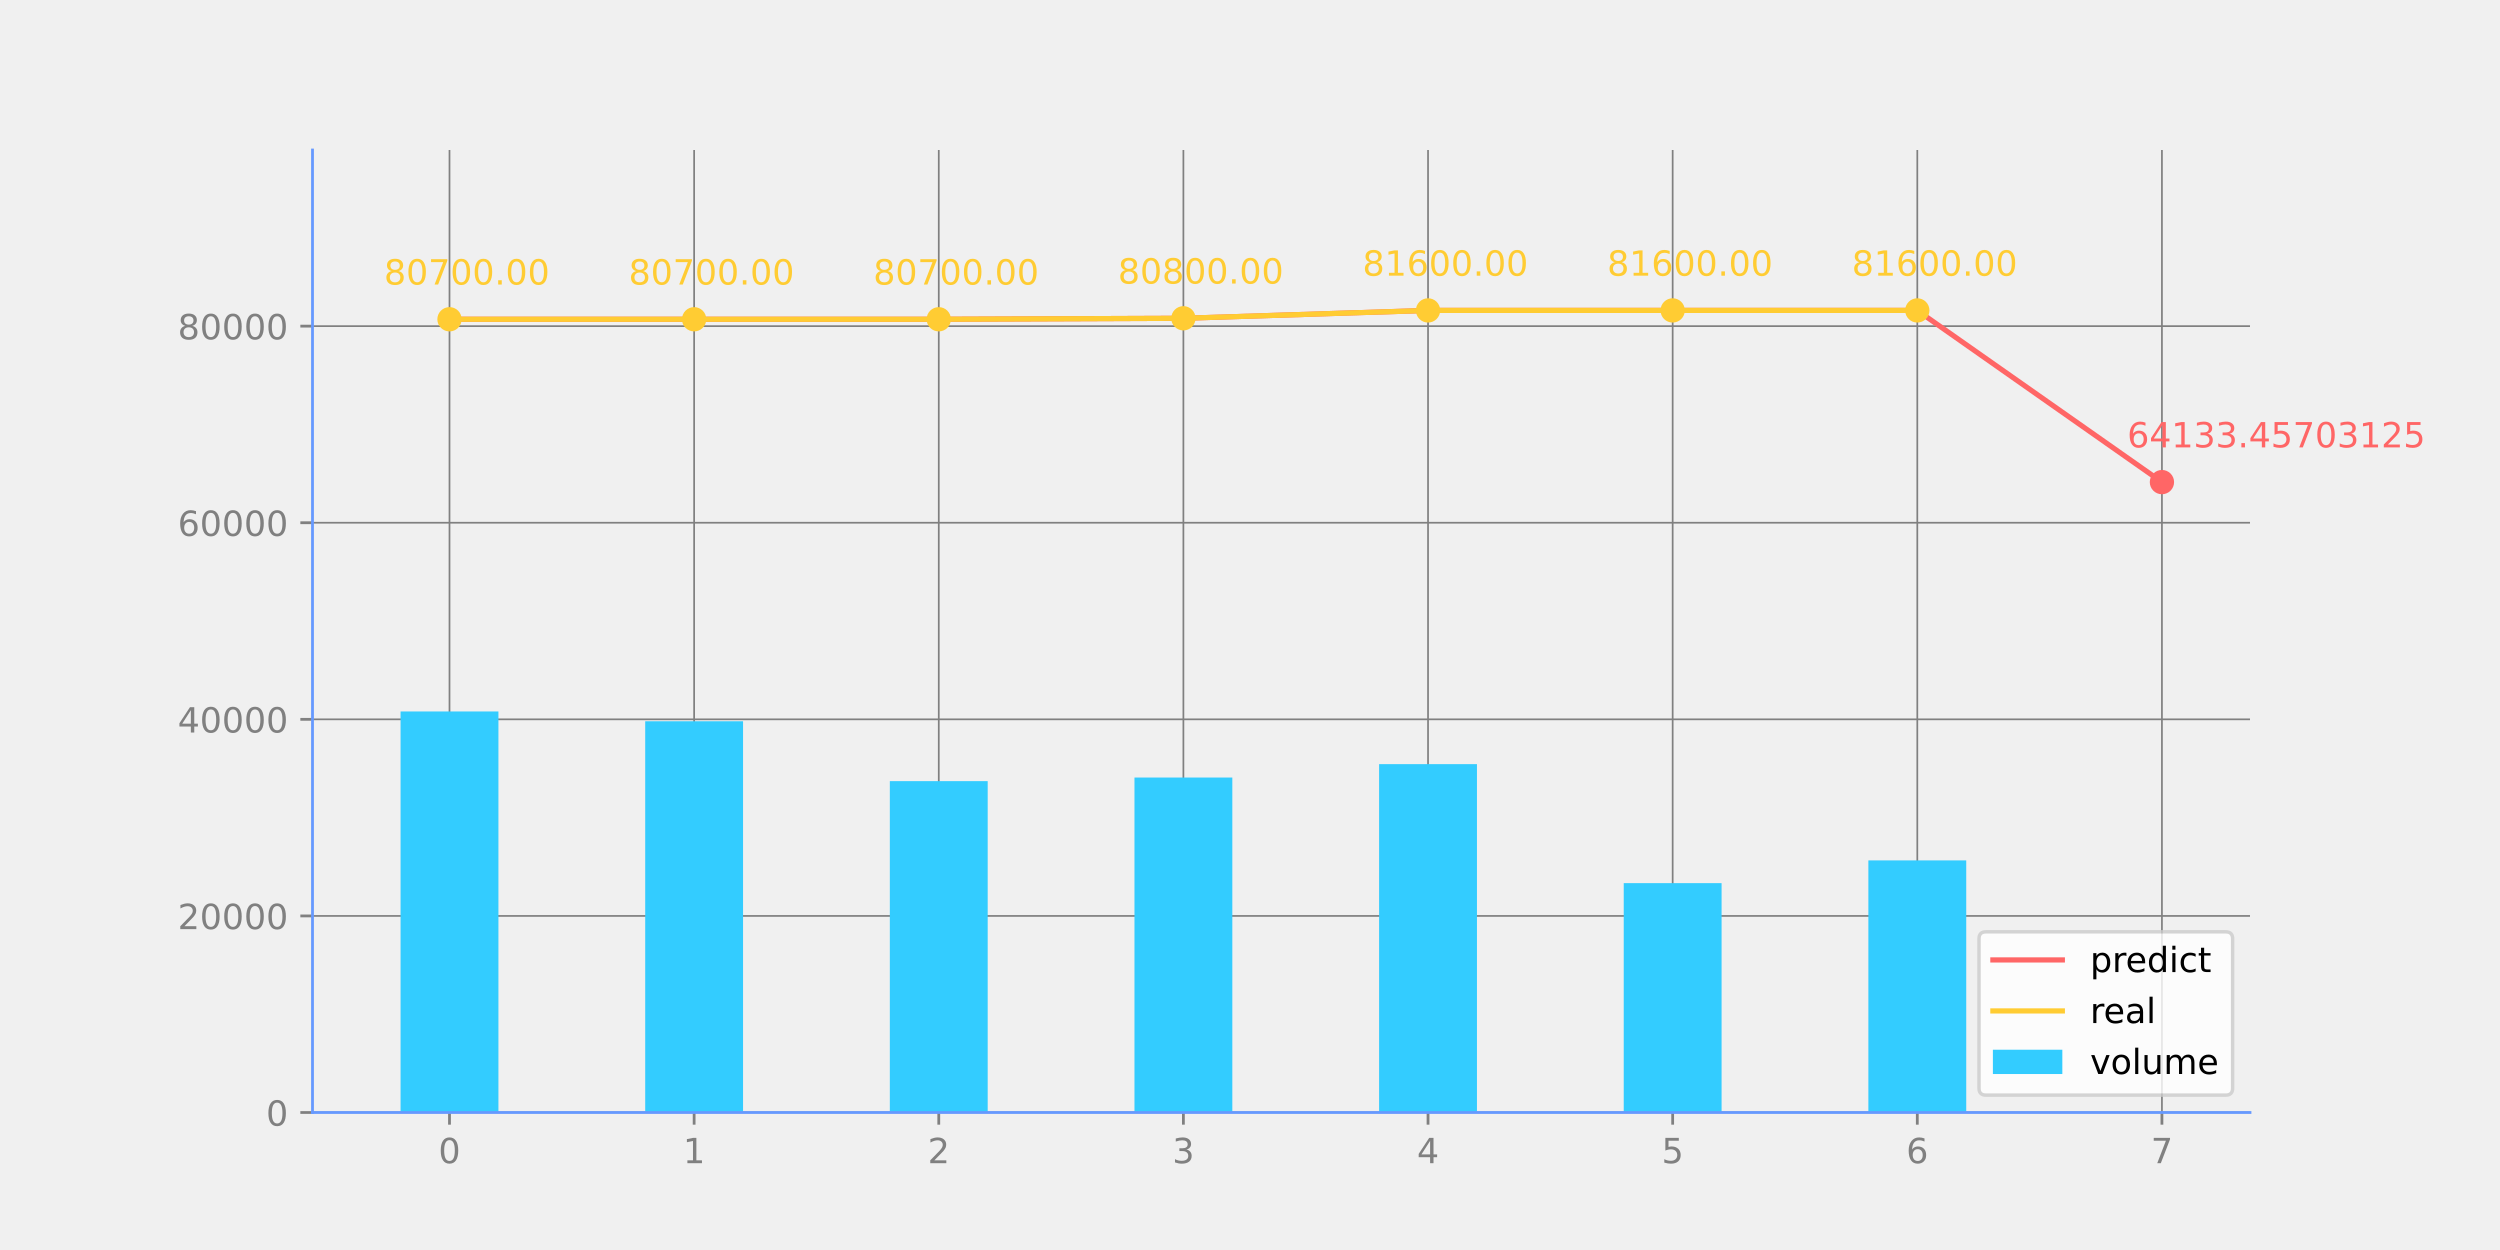
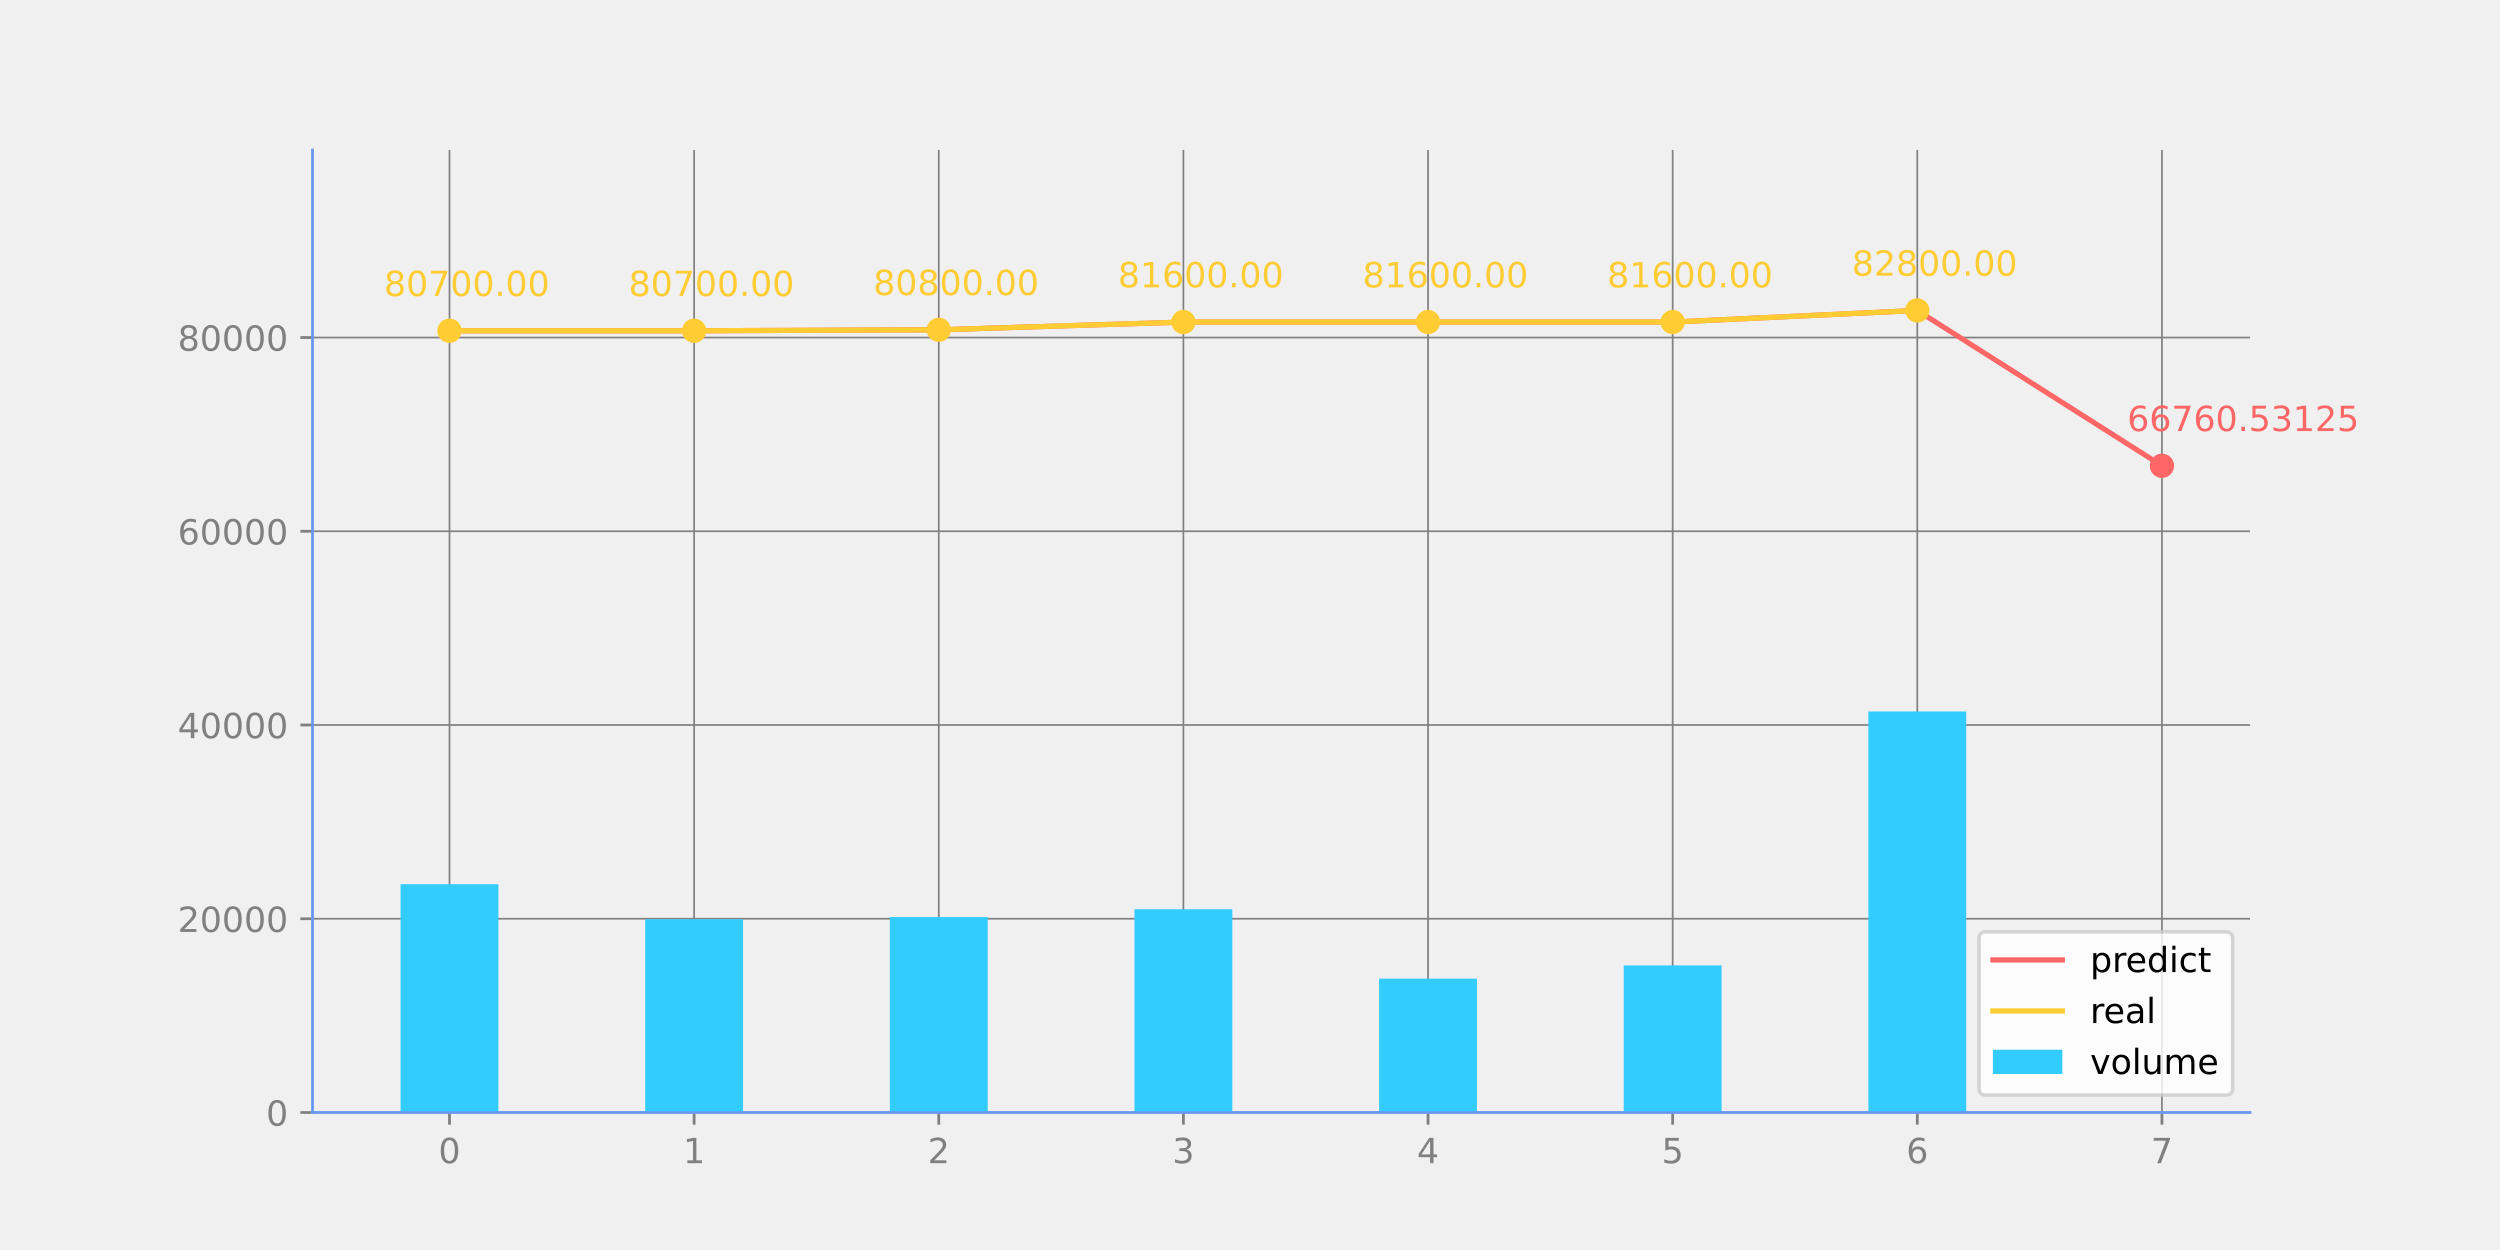
<svg xmlns="http://www.w3.org/2000/svg" xmlns:xlink="http://www.w3.org/1999/xlink" width="720pt" height="360pt" viewBox="0 0 720 360" version="1.1">
  <defs>
    <style type="text/css">*{stroke-linejoin: round; stroke-linecap: butt}</style>
  </defs>
  <g id="figure_1">
    <g id="patch_1">
      <path d="M 0 360  L 720 360  L 720 0  L 0 0  L 0 360  z " style="fill: none" />
    </g>
    <g id="axes_1">
      <g id="patch_2">
        <path d="M 90 320.4  L 648 320.4  L 648 43.2  L 90 43.2  L 90 320.4  z " style="fill: none" />
      </g>
      <g id="matplotlib.axis_1">
        <g id="xtick_1">
          <g id="line2d_1">
-             <path d="M 129.455 320.4  L 129.455 43.2  " clip-path="url(#p9c6333db09)" style="fill: none; stroke: #808080; stroke-width: 0.5; stroke-linecap: square" />
+             <path d="M 129.455 320.4  L 129.455 43.2  " clip-path="url(#p704065ddaa)" style="fill: none; stroke: #808080; stroke-width: 0.5; stroke-linecap: square" />
          </g>
          <g id="line2d_2">
            <defs>
-               <path id="md5b261acc7" d="M 0 0  L 0 3.5  " style="stroke: #808080; stroke-width: 0.8" />
+               <path id="md15e7db602" d="M 0 0  L 0 3.5  " style="stroke: #808080; stroke-width: 0.8" />
            </defs>
            <g>
-               <use xlink:href="#md5b261acc7" x="129.455" y="320.4" style="fill: #808080; stroke: #808080; stroke-width: 0.8" />
+               <use xlink:href="#md15e7db602" x="129.455" y="320.4" style="fill: #808080; stroke: #808080; stroke-width: 0.8" />
            </g>
          </g>
          <g id="text_1">
            <g style="fill: #808080" transform="translate(126.2733 334.9984) scale(0.1 -0.1)">
              <defs>
                <path id="DejaVuSans-30" d="M 2034 4250  Q 1547 4250 1301 3770  Q 1056 3291 1056 2328  Q 1056 1369 1301 889  Q 1547 409 2034 409  Q 2525 409 2770 889  Q 3016 1369 3016 2328  Q 3016 3291 2770 3770  Q 2525 4250 2034 4250  z M 2034 4750  Q 2819 4750 3233 4129  Q 3647 3509 3647 2328  Q 3647 1150 3233 529  Q 2819 -91 2034 -91  Q 1250 -91 836 529  Q 422 1150 422 2328  Q 422 3509 836 4129  Q 1250 4750 2034 4750  z " transform="scale(0.015625)" />
              </defs>
              <use xlink:href="#DejaVuSans-30" />
            </g>
          </g>
        </g>
        <g id="xtick_2">
          <g id="line2d_3">
-             <path d="M 199.909 320.4  L 199.909 43.2  " clip-path="url(#p9c6333db09)" style="fill: none; stroke: #808080; stroke-width: 0.5; stroke-linecap: square" />
+             <path d="M 199.909 320.4  L 199.909 43.2  " clip-path="url(#p704065ddaa)" style="fill: none; stroke: #808080; stroke-width: 0.5; stroke-linecap: square" />
          </g>
          <g id="line2d_4">
            <g>
-               <use xlink:href="#md5b261acc7" x="199.909" y="320.4" style="fill: #808080; stroke: #808080; stroke-width: 0.8" />
+               <use xlink:href="#md15e7db602" x="199.909" y="320.4" style="fill: #808080; stroke: #808080; stroke-width: 0.8" />
            </g>
          </g>
          <g id="text_2">
            <g style="fill: #808080" transform="translate(196.7278 334.9984) scale(0.1 -0.1)">
              <defs>
                <path id="DejaVuSans-31" d="M 794 531  L 1825 531  L 1825 4091  L 703 3866  L 703 4441  L 1819 4666  L 2450 4666  L 2450 531  L 3481 531  L 3481 0  L 794 0  L 794 531  z " transform="scale(0.015625)" />
              </defs>
              <use xlink:href="#DejaVuSans-31" />
            </g>
          </g>
        </g>
        <g id="xtick_3">
          <g id="line2d_5">
-             <path d="M 270.364 320.4  L 270.364 43.2  " clip-path="url(#p9c6333db09)" style="fill: none; stroke: #808080; stroke-width: 0.5; stroke-linecap: square" />
+             <path d="M 270.364 320.4  L 270.364 43.2  " clip-path="url(#p704065ddaa)" style="fill: none; stroke: #808080; stroke-width: 0.5; stroke-linecap: square" />
          </g>
          <g id="line2d_6">
            <g>
-               <use xlink:href="#md5b261acc7" x="270.364" y="320.4" style="fill: #808080; stroke: #808080; stroke-width: 0.8" />
+               <use xlink:href="#md15e7db602" x="270.364" y="320.4" style="fill: #808080; stroke: #808080; stroke-width: 0.8" />
            </g>
          </g>
          <g id="text_3">
            <g style="fill: #808080" transform="translate(267.1824 334.9984) scale(0.1 -0.1)">
              <defs>
                <path id="DejaVuSans-32" d="M 1228 531  L 3431 531  L 3431 0  L 469 0  L 469 531  Q 828 903 1448 1529  Q 2069 2156 2228 2338  Q 2531 2678 2651 2914  Q 2772 3150 2772 3378  Q 2772 3750 2511 3984  Q 2250 4219 1831 4219  Q 1534 4219 1204 4116  Q 875 4013 500 3803  L 500 4441  Q 881 4594 1212 4672  Q 1544 4750 1819 4750  Q 2544 4750 2975 4387  Q 3406 4025 3406 3419  Q 3406 3131 3298 2873  Q 3191 2616 2906 2266  Q 2828 2175 2409 1742  Q 1991 1309 1228 531  z " transform="scale(0.015625)" />
              </defs>
              <use xlink:href="#DejaVuSans-32" />
            </g>
          </g>
        </g>
        <g id="xtick_4">
          <g id="line2d_7">
-             <path d="M 340.818 320.4  L 340.818 43.2  " clip-path="url(#p9c6333db09)" style="fill: none; stroke: #808080; stroke-width: 0.5; stroke-linecap: square" />
+             <path d="M 340.818 320.4  L 340.818 43.2  " clip-path="url(#p704065ddaa)" style="fill: none; stroke: #808080; stroke-width: 0.5; stroke-linecap: square" />
          </g>
          <g id="line2d_8">
            <g>
-               <use xlink:href="#md5b261acc7" x="340.818" y="320.4" style="fill: #808080; stroke: #808080; stroke-width: 0.8" />
+               <use xlink:href="#md15e7db602" x="340.818" y="320.4" style="fill: #808080; stroke: #808080; stroke-width: 0.8" />
            </g>
          </g>
          <g id="text_4">
            <g style="fill: #808080" transform="translate(337.6369 334.9984) scale(0.1 -0.1)">
              <defs>
                <path id="DejaVuSans-33" d="M 2597 2516  Q 3050 2419 3304 2112  Q 3559 1806 3559 1356  Q 3559 666 3084 287  Q 2609 -91 1734 -91  Q 1441 -91 1130 -33  Q 819 25 488 141  L 488 750  Q 750 597 1062 519  Q 1375 441 1716 441  Q 2309 441 2620 675  Q 2931 909 2931 1356  Q 2931 1769 2642 2001  Q 2353 2234 1838 2234  L 1294 2234  L 1294 2753  L 1863 2753  Q 2328 2753 2575 2939  Q 2822 3125 2822 3475  Q 2822 3834 2567 4026  Q 2313 4219 1838 4219  Q 1578 4219 1281 4162  Q 984 4106 628 3988  L 628 4550  Q 988 4650 1302 4700  Q 1616 4750 1894 4750  Q 2613 4750 3031 4423  Q 3450 4097 3450 3541  Q 3450 3153 3228 2886  Q 3006 2619 2597 2516  z " transform="scale(0.015625)" />
              </defs>
              <use xlink:href="#DejaVuSans-33" />
            </g>
          </g>
        </g>
        <g id="xtick_5">
          <g id="line2d_9">
-             <path d="M 411.273 320.4  L 411.273 43.2  " clip-path="url(#p9c6333db09)" style="fill: none; stroke: #808080; stroke-width: 0.5; stroke-linecap: square" />
+             <path d="M 411.273 320.4  L 411.273 43.2  " clip-path="url(#p704065ddaa)" style="fill: none; stroke: #808080; stroke-width: 0.5; stroke-linecap: square" />
          </g>
          <g id="line2d_10">
            <g>
-               <use xlink:href="#md5b261acc7" x="411.273" y="320.4" style="fill: #808080; stroke: #808080; stroke-width: 0.8" />
+               <use xlink:href="#md15e7db602" x="411.273" y="320.4" style="fill: #808080; stroke: #808080; stroke-width: 0.8" />
            </g>
          </g>
          <g id="text_5">
            <g style="fill: #808080" transform="translate(408.0915 334.9984) scale(0.1 -0.1)">
              <defs>
                <path id="DejaVuSans-34" d="M 2419 4116  L 825 1625  L 2419 1625  L 2419 4116  z M 2253 4666  L 3047 4666  L 3047 1625  L 3713 1625  L 3713 1100  L 3047 1100  L 3047 0  L 2419 0  L 2419 1100  L 313 1100  L 313 1709  L 2253 4666  z " transform="scale(0.015625)" />
              </defs>
              <use xlink:href="#DejaVuSans-34" />
            </g>
          </g>
        </g>
        <g id="xtick_6">
          <g id="line2d_11">
-             <path d="M 481.727 320.4  L 481.727 43.2  " clip-path="url(#p9c6333db09)" style="fill: none; stroke: #808080; stroke-width: 0.5; stroke-linecap: square" />
+             <path d="M 481.727 320.4  L 481.727 43.2  " clip-path="url(#p704065ddaa)" style="fill: none; stroke: #808080; stroke-width: 0.5; stroke-linecap: square" />
          </g>
          <g id="line2d_12">
            <g>
-               <use xlink:href="#md5b261acc7" x="481.727" y="320.4" style="fill: #808080; stroke: #808080; stroke-width: 0.8" />
+               <use xlink:href="#md15e7db602" x="481.727" y="320.4" style="fill: #808080; stroke: #808080; stroke-width: 0.8" />
            </g>
          </g>
          <g id="text_6">
            <g style="fill: #808080" transform="translate(478.546 334.9984) scale(0.1 -0.1)">
              <defs>
                <path id="DejaVuSans-35" d="M 691 4666  L 3169 4666  L 3169 4134  L 1269 4134  L 1269 2991  Q 1406 3038 1543 3061  Q 1681 3084 1819 3084  Q 2600 3084 3056 2656  Q 3513 2228 3513 1497  Q 3513 744 3044 326  Q 2575 -91 1722 -91  Q 1428 -91 1123 -41  Q 819 9 494 109  L 494 744  Q 775 591 1075 516  Q 1375 441 1709 441  Q 2250 441 2565 725  Q 2881 1009 2881 1497  Q 2881 1984 2565 2268  Q 2250 2553 1709 2553  Q 1456 2553 1204 2497  Q 953 2441 691 2322  L 691 4666  z " transform="scale(0.015625)" />
              </defs>
              <use xlink:href="#DejaVuSans-35" />
            </g>
          </g>
        </g>
        <g id="xtick_7">
          <g id="line2d_13">
-             <path d="M 552.182 320.4  L 552.182 43.2  " clip-path="url(#p9c6333db09)" style="fill: none; stroke: #808080; stroke-width: 0.5; stroke-linecap: square" />
+             <path d="M 552.182 320.4  L 552.182 43.2  " clip-path="url(#p704065ddaa)" style="fill: none; stroke: #808080; stroke-width: 0.5; stroke-linecap: square" />
          </g>
          <g id="line2d_14">
            <g>
-               <use xlink:href="#md5b261acc7" x="552.182" y="320.4" style="fill: #808080; stroke: #808080; stroke-width: 0.8" />
+               <use xlink:href="#md15e7db602" x="552.182" y="320.4" style="fill: #808080; stroke: #808080; stroke-width: 0.8" />
            </g>
          </g>
          <g id="text_7">
            <g style="fill: #808080" transform="translate(549.0006 334.9984) scale(0.1 -0.1)">
              <defs>
                <path id="DejaVuSans-36" d="M 2113 2584  Q 1688 2584 1439 2293  Q 1191 2003 1191 1497  Q 1191 994 1439 701  Q 1688 409 2113 409  Q 2538 409 2786 701  Q 3034 994 3034 1497  Q 3034 2003 2786 2293  Q 2538 2584 2113 2584  z M 3366 4563  L 3366 3988  Q 3128 4100 2886 4159  Q 2644 4219 2406 4219  Q 1781 4219 1451 3797  Q 1122 3375 1075 2522  Q 1259 2794 1537 2939  Q 1816 3084 2150 3084  Q 2853 3084 3261 2657  Q 3669 2231 3669 1497  Q 3669 778 3244 343  Q 2819 -91 2113 -91  Q 1303 -91 875 529  Q 447 1150 447 2328  Q 447 3434 972 4092  Q 1497 4750 2381 4750  Q 2619 4750 2861 4703  Q 3103 4656 3366 4563  z " transform="scale(0.015625)" />
              </defs>
              <use xlink:href="#DejaVuSans-36" />
            </g>
          </g>
        </g>
        <g id="xtick_8">
          <g id="line2d_15">
-             <path d="M 622.636 320.4  L 622.636 43.2  " clip-path="url(#p9c6333db09)" style="fill: none; stroke: #808080; stroke-width: 0.5; stroke-linecap: square" />
+             <path d="M 622.636 320.4  L 622.636 43.2  " clip-path="url(#p704065ddaa)" style="fill: none; stroke: #808080; stroke-width: 0.5; stroke-linecap: square" />
          </g>
          <g id="line2d_16">
            <g>
-               <use xlink:href="#md5b261acc7" x="622.636" y="320.4" style="fill: #808080; stroke: #808080; stroke-width: 0.8" />
+               <use xlink:href="#md15e7db602" x="622.636" y="320.4" style="fill: #808080; stroke: #808080; stroke-width: 0.8" />
            </g>
          </g>
          <g id="text_8">
            <g style="fill: #808080" transform="translate(619.4551 334.9984) scale(0.1 -0.1)">
              <defs>
                <path id="DejaVuSans-37" d="M 525 4666  L 3525 4666  L 3525 4397  L 1831 0  L 1172 0  L 2766 4134  L 525 4134  L 525 4666  z " transform="scale(0.015625)" />
              </defs>
              <use xlink:href="#DejaVuSans-37" />
            </g>
          </g>
        </g>
      </g>
      <g id="matplotlib.axis_2">
        <g id="ytick_1">
          <g id="line2d_17">
-             <path d="M 90 320.4  L 648 320.4  " clip-path="url(#p9c6333db09)" style="fill: none; stroke: #808080; stroke-width: 0.5; stroke-linecap: square" />
+             <path d="M 90 320.4  L 648 320.4  " clip-path="url(#p704065ddaa)" style="fill: none; stroke: #808080; stroke-width: 0.5; stroke-linecap: square" />
          </g>
          <g id="line2d_18">
            <defs>
-               <path id="m1138ef98cf" d="M 0 0  L -3.5 0  " style="stroke: #808080; stroke-width: 0.8" />
+               <path id="mb804b26021" d="M 0 0  L -3.5 0  " style="stroke: #808080; stroke-width: 0.8" />
            </defs>
            <g>
-               <use xlink:href="#m1138ef98cf" x="90" y="320.4" style="fill: #808080; stroke: #808080; stroke-width: 0.8" />
+               <use xlink:href="#mb804b26021" x="90" y="320.4" style="fill: #808080; stroke: #808080; stroke-width: 0.8" />
            </g>
          </g>
          <g id="text_9">
            <g style="fill: #808080" transform="translate(76.6375 324.1992) scale(0.1 -0.1)">
              <use xlink:href="#DejaVuSans-30" />
            </g>
          </g>
        </g>
        <g id="ytick_2">
          <g id="line2d_19">
-             <path d="M 90 263.782  L 648 263.782  " clip-path="url(#p9c6333db09)" style="fill: none; stroke: #808080; stroke-width: 0.5; stroke-linecap: square" />
+             <path d="M 90 264.603  L 648 264.603  " clip-path="url(#p704065ddaa)" style="fill: none; stroke: #808080; stroke-width: 0.5; stroke-linecap: square" />
          </g>
          <g id="line2d_20">
            <g>
-               <use xlink:href="#m1138ef98cf" x="90" y="263.782" style="fill: #808080; stroke: #808080; stroke-width: 0.8" />
+               <use xlink:href="#mb804b26021" x="90" y="264.603" style="fill: #808080; stroke: #808080; stroke-width: 0.8" />
            </g>
          </g>
          <g id="text_10">
-             <g style="fill: #808080" transform="translate(51.1875 267.5816) scale(0.1 -0.1)">
+             <g style="fill: #808080" transform="translate(51.1875 268.4021) scale(0.1 -0.1)">
              <use xlink:href="#DejaVuSans-32" />
              <use xlink:href="#DejaVuSans-30" x="63.623" />
              <use xlink:href="#DejaVuSans-30" x="127.246" />
              <use xlink:href="#DejaVuSans-30" x="190.869" />
              <use xlink:href="#DejaVuSans-30" x="254.492" />
            </g>
          </g>
        </g>
        <g id="ytick_3">
          <g id="line2d_21">
-             <path d="M 90 207.165  L 648 207.165  " clip-path="url(#p9c6333db09)" style="fill: none; stroke: #808080; stroke-width: 0.5; stroke-linecap: square" />
+             <path d="M 90 208.806  L 648 208.806  " clip-path="url(#p704065ddaa)" style="fill: none; stroke: #808080; stroke-width: 0.5; stroke-linecap: square" />
          </g>
          <g id="line2d_22">
            <g>
-               <use xlink:href="#m1138ef98cf" x="90" y="207.165" style="fill: #808080; stroke: #808080; stroke-width: 0.8" />
+               <use xlink:href="#mb804b26021" x="90" y="208.806" style="fill: #808080; stroke: #808080; stroke-width: 0.8" />
            </g>
          </g>
          <g id="text_11">
-             <g style="fill: #808080" transform="translate(51.1875 210.9639) scale(0.1 -0.1)">
+             <g style="fill: #808080" transform="translate(51.1875 212.605) scale(0.1 -0.1)">
              <use xlink:href="#DejaVuSans-34" />
              <use xlink:href="#DejaVuSans-30" x="63.623" />
              <use xlink:href="#DejaVuSans-30" x="127.246" />
              <use xlink:href="#DejaVuSans-30" x="190.869" />
              <use xlink:href="#DejaVuSans-30" x="254.492" />
            </g>
          </g>
        </g>
        <g id="ytick_4">
          <g id="line2d_23">
-             <path d="M 90 150.547  L 648 150.547  " clip-path="url(#p9c6333db09)" style="fill: none; stroke: #808080; stroke-width: 0.5; stroke-linecap: square" />
+             <path d="M 90 153.009  L 648 153.009  " clip-path="url(#p704065ddaa)" style="fill: none; stroke: #808080; stroke-width: 0.5; stroke-linecap: square" />
          </g>
          <g id="line2d_24">
            <g>
-               <use xlink:href="#m1138ef98cf" x="90" y="150.547" style="fill: #808080; stroke: #808080; stroke-width: 0.8" />
+               <use xlink:href="#mb804b26021" x="90" y="153.009" style="fill: #808080; stroke: #808080; stroke-width: 0.8" />
            </g>
          </g>
          <g id="text_12">
-             <g style="fill: #808080" transform="translate(51.1875 154.3463) scale(0.1 -0.1)">
+             <g style="fill: #808080" transform="translate(51.1875 156.8079) scale(0.1 -0.1)">
              <use xlink:href="#DejaVuSans-36" />
              <use xlink:href="#DejaVuSans-30" x="63.623" />
              <use xlink:href="#DejaVuSans-30" x="127.246" />
              <use xlink:href="#DejaVuSans-30" x="190.869" />
              <use xlink:href="#DejaVuSans-30" x="254.492" />
            </g>
          </g>
        </g>
        <g id="ytick_5">
          <g id="line2d_25">
-             <path d="M 90 93.929  L 648 93.929  " clip-path="url(#p9c6333db09)" style="fill: none; stroke: #808080; stroke-width: 0.5; stroke-linecap: square" />
+             <path d="M 90 97.212  L 648 97.212  " clip-path="url(#p704065ddaa)" style="fill: none; stroke: #808080; stroke-width: 0.5; stroke-linecap: square" />
          </g>
          <g id="line2d_26">
            <g>
-               <use xlink:href="#m1138ef98cf" x="90" y="93.929" style="fill: #808080; stroke: #808080; stroke-width: 0.8" />
+               <use xlink:href="#mb804b26021" x="90" y="97.212" style="fill: #808080; stroke: #808080; stroke-width: 0.8" />
            </g>
          </g>
          <g id="text_13">
-             <g style="fill: #808080" transform="translate(51.1875 97.72863) scale(0.1 -0.1)">
+             <g style="fill: #808080" transform="translate(51.1875 101.0108) scale(0.1 -0.1)">
              <defs>
                <path id="DejaVuSans-38" d="M 2034 2216  Q 1584 2216 1326 1975  Q 1069 1734 1069 1313  Q 1069 891 1326 650  Q 1584 409 2034 409  Q 2484 409 2743 651  Q 3003 894 3003 1313  Q 3003 1734 2745 1975  Q 2488 2216 2034 2216  z M 1403 2484  Q 997 2584 770 2862  Q 544 3141 544 3541  Q 544 4100 942 4425  Q 1341 4750 2034 4750  Q 2731 4750 3128 4425  Q 3525 4100 3525 3541  Q 3525 3141 3298 2862  Q 3072 2584 2669 2484  Q 3125 2378 3379 2068  Q 3634 1759 3634 1313  Q 3634 634 3220 271  Q 2806 -91 2034 -91  Q 1263 -91 848 271  Q 434 634 434 1313  Q 434 1759 690 2068  Q 947 2378 1403 2484  z M 1172 3481  Q 1172 3119 1398 2916  Q 1625 2713 2034 2713  Q 2441 2713 2670 2916  Q 2900 3119 2900 3481  Q 2900 3844 2670 4047  Q 2441 4250 2034 4250  Q 1625 4250 1398 4047  Q 1172 3844 1172 3481  z " transform="scale(0.015625)" />
              </defs>
              <use xlink:href="#DejaVuSans-38" />
              <use xlink:href="#DejaVuSans-30" x="63.623" />
              <use xlink:href="#DejaVuSans-30" x="127.246" />
              <use xlink:href="#DejaVuSans-30" x="190.869" />
              <use xlink:href="#DejaVuSans-30" x="254.492" />
            </g>
          </g>
        </g>
      </g>
      <g id="line2d_27">
-         <path d="M 129.455 91.948  L 199.909 91.948  L 270.364 91.948  L 340.818 91.665  L 411.273 89.4  L 481.727 89.4  L 552.182 89.4  L 622.636 138.846  " clip-path="url(#p9c6333db09)" style="fill: none; stroke: #ff6666; stroke-width: 1.5; stroke-linecap: square" />
+         <path d="M 129.455 95.259  L 199.909 95.259  L 270.364 94.98  L 340.818 92.748  L 411.273 92.748  L 481.727 92.748  L 552.182 89.4  L 622.636 134.148  " clip-path="url(#p704065ddaa)" style="fill: none; stroke: #ff6666; stroke-width: 1.5; stroke-linecap: square" />
      </g>
      <g id="line2d_28">
-         <path d="M 129.455 91.948  L 199.909 91.948  L 270.364 91.948  L 340.818 91.665  L 411.273 89.4  L 481.727 89.4  L 552.182 89.4  " clip-path="url(#p9c6333db09)" style="fill: none; stroke: #ffcc33; stroke-width: 1.5; stroke-linecap: square" />
+         <path d="M 129.455 95.259  L 199.909 95.259  L 270.364 94.98  L 340.818 92.748  L 411.273 92.748  L 481.727 92.748  L 552.182 89.4  " clip-path="url(#p704065ddaa)" style="fill: none; stroke: #ffcc33; stroke-width: 1.5; stroke-linecap: square" />
      </g>
      <g id="patch_3">
-         <path d="M 115.364 320.4  L 143.545 320.4  L 143.545 204.9  L 115.364 204.9  z " clip-path="url(#p9c6333db09)" style="fill: #33ccff" />
+         <path d="M 115.364 320.4  L 143.545 320.4  L 143.545 254.655  L 115.364 254.655  z " clip-path="url(#p704065ddaa)" style="fill: #33ccff" />
      </g>
      <g id="patch_4">
-         <path d="M 185.818 320.4  L 214 320.4  L 214 207.715  L 185.818 207.715  z " clip-path="url(#p9c6333db09)" style="fill: #33ccff" />
+         <path d="M 185.818 320.4  L 214 320.4  L 214 264.721  L 185.818 264.721  z " clip-path="url(#p704065ddaa)" style="fill: #33ccff" />
      </g>
      <g id="patch_5">
-         <path d="M 256.273 320.4  L 284.455 320.4  L 284.455 224.966  L 256.273 224.966  z " clip-path="url(#p9c6333db09)" style="fill: #33ccff" />
+         <path d="M 256.273 320.4  L 284.455 320.4  L 284.455 264.111  L 256.273 264.111  z " clip-path="url(#p704065ddaa)" style="fill: #33ccff" />
      </g>
      <g id="patch_6">
-         <path d="M 326.727 320.4  L 354.909 320.4  L 354.909 223.922  L 326.727 223.922  z " clip-path="url(#p9c6333db09)" style="fill: #33ccff" />
+         <path d="M 326.727 320.4  L 354.909 320.4  L 354.909 261.865  L 326.727 261.865  z " clip-path="url(#p704065ddaa)" style="fill: #33ccff" />
      </g>
      <g id="patch_7">
-         <path d="M 397.182 320.4  L 425.364 320.4  L 425.364 220.071  L 397.182 220.071  z " clip-path="url(#p9c6333db09)" style="fill: #33ccff" />
+         <path d="M 397.182 320.4  L 425.364 320.4  L 425.364 281.858  L 397.182 281.858  z " clip-path="url(#p704065ddaa)" style="fill: #33ccff" />
      </g>
      <g id="patch_8">
-         <path d="M 467.636 320.4  L 495.818 320.4  L 495.818 254.34  L 467.636 254.34  z " clip-path="url(#p9c6333db09)" style="fill: #33ccff" />
+         <path d="M 467.636 320.4  L 495.818 320.4  L 495.818 278.044  L 467.636 278.044  z " clip-path="url(#p704065ddaa)" style="fill: #33ccff" />
      </g>
      <g id="patch_9">
-         <path d="M 538.091 320.4  L 566.273 320.4  L 566.273 247.803  L 538.091 247.803  z " clip-path="url(#p9c6333db09)" style="fill: #33ccff" />
+         <path d="M 538.091 320.4  L 566.273 320.4  L 566.273 204.9  L 538.091 204.9  z " clip-path="url(#p704065ddaa)" style="fill: #33ccff" />
      </g>
      <g id="PathCollection_1">
        <defs>
-           <path id="ma0f5875239" d="M 0 3  C 0.796 3 1.559 2.684 2.121 2.121  C 2.684 1.559 3 0.796 3 0  C 3 -0.796 2.684 -1.559 2.121 -2.121  C 1.559 -2.684 0.796 -3 0 -3  C -0.796 -3 -1.559 -2.684 -2.121 -2.121  C -2.684 -1.559 -3 -0.796 -3 0  C -3 0.796 -2.684 1.559 -2.121 2.121  C -1.559 2.684 -0.796 3 0 3  z " style="stroke: #ffcc33" />
+           <path id="m2a81e34b32" d="M 0 3  C 0.796 3 1.559 2.684 2.121 2.121  C 2.684 1.559 3 0.796 3 0  C 3 -0.796 2.684 -1.559 2.121 -2.121  C 1.559 -2.684 0.796 -3 0 -3  C -0.796 -3 -1.559 -2.684 -2.121 -2.121  C -2.684 -1.559 -3 -0.796 -3 0  C -3 0.796 -2.684 1.559 -2.121 2.121  C -1.559 2.684 -0.796 3 0 3  z " style="stroke: #ffcc33" />
        </defs>
-         <g clip-path="url(#p9c6333db09)">
-           <use xlink:href="#ma0f5875239" x="129.455" y="91.948" style="fill: #ffcc33; stroke: #ffcc33" />
-           <use xlink:href="#ma0f5875239" x="199.909" y="91.948" style="fill: #ffcc33; stroke: #ffcc33" />
-           <use xlink:href="#ma0f5875239" x="270.364" y="91.948" style="fill: #ffcc33; stroke: #ffcc33" />
-           <use xlink:href="#ma0f5875239" x="340.818" y="91.665" style="fill: #ffcc33; stroke: #ffcc33" />
-           <use xlink:href="#ma0f5875239" x="411.273" y="89.4" style="fill: #ffcc33; stroke: #ffcc33" />
-           <use xlink:href="#ma0f5875239" x="481.727" y="89.4" style="fill: #ffcc33; stroke: #ffcc33" />
-           <use xlink:href="#ma0f5875239" x="552.182" y="89.4" style="fill: #ffcc33; stroke: #ffcc33" />
+         <g clip-path="url(#p704065ddaa)">
+           <use xlink:href="#m2a81e34b32" x="129.455" y="95.259" style="fill: #ffcc33; stroke: #ffcc33" />
+           <use xlink:href="#m2a81e34b32" x="199.909" y="95.259" style="fill: #ffcc33; stroke: #ffcc33" />
+           <use xlink:href="#m2a81e34b32" x="270.364" y="94.98" style="fill: #ffcc33; stroke: #ffcc33" />
+           <use xlink:href="#m2a81e34b32" x="340.818" y="92.748" style="fill: #ffcc33; stroke: #ffcc33" />
+           <use xlink:href="#m2a81e34b32" x="411.273" y="92.748" style="fill: #ffcc33; stroke: #ffcc33" />
+           <use xlink:href="#m2a81e34b32" x="481.727" y="92.748" style="fill: #ffcc33; stroke: #ffcc33" />
+           <use xlink:href="#m2a81e34b32" x="552.182" y="89.4" style="fill: #ffcc33; stroke: #ffcc33" />
        </g>
      </g>
      <g id="text_14">
-         <g style="fill: #ffcc33" transform="translate(110.5967 81.94779) scale(0.1 -0.1)">
+         <g style="fill: #ffcc33" transform="translate(110.5967 85.2587) scale(0.1 -0.1)">
          <defs>
            <path id="DejaVuSans-2e" d="M 684 794  L 1344 794  L 1344 0  L 684 0  L 684 794  z " transform="scale(0.015625)" />
          </defs>
          <use xlink:href="#DejaVuSans-38" />
          <use xlink:href="#DejaVuSans-30" x="63.623" />
          <use xlink:href="#DejaVuSans-37" x="127.246" />
          <use xlink:href="#DejaVuSans-30" x="190.869" />
          <use xlink:href="#DejaVuSans-30" x="254.492" />
          <use xlink:href="#DejaVuSans-2e" x="318.115" />
          <use xlink:href="#DejaVuSans-30" x="349.902" />
          <use xlink:href="#DejaVuSans-30" x="413.525" />
        </g>
      </g>
      <g id="text_15">
-         <g style="fill: #ffcc33" transform="translate(181.0513 81.94779) scale(0.1 -0.1)">
+         <g style="fill: #ffcc33" transform="translate(181.0513 85.2587) scale(0.1 -0.1)">
          <use xlink:href="#DejaVuSans-38" />
          <use xlink:href="#DejaVuSans-30" x="63.623" />
          <use xlink:href="#DejaVuSans-37" x="127.246" />
          <use xlink:href="#DejaVuSans-30" x="190.869" />
          <use xlink:href="#DejaVuSans-30" x="254.492" />
          <use xlink:href="#DejaVuSans-2e" x="318.115" />
          <use xlink:href="#DejaVuSans-30" x="349.902" />
          <use xlink:href="#DejaVuSans-30" x="413.525" />
        </g>
      </g>
      <g id="text_16">
-         <g style="fill: #ffcc33" transform="translate(251.5058 81.94779) scale(0.1 -0.1)">
-           <use xlink:href="#DejaVuSans-38" />
-           <use xlink:href="#DejaVuSans-30" x="63.623" />
-           <use xlink:href="#DejaVuSans-37" x="127.246" />
-           <use xlink:href="#DejaVuSans-30" x="190.869" />
-           <use xlink:href="#DejaVuSans-30" x="254.492" />
-           <use xlink:href="#DejaVuSans-2e" x="318.115" />
-           <use xlink:href="#DejaVuSans-30" x="349.902" />
-           <use xlink:href="#DejaVuSans-30" x="413.525" />
-         </g>
-       </g>
-       <g id="text_17">
-         <g style="fill: #ffcc33" transform="translate(321.9604 81.66471) scale(0.1 -0.1)">
+         <g style="fill: #ffcc33" transform="translate(251.5058 84.97971) scale(0.1 -0.1)">
          <use xlink:href="#DejaVuSans-38" />
          <use xlink:href="#DejaVuSans-30" x="63.623" />
          <use xlink:href="#DejaVuSans-38" x="127.246" />
          <use xlink:href="#DejaVuSans-30" x="190.869" />
          <use xlink:href="#DejaVuSans-30" x="254.492" />
          <use xlink:href="#DejaVuSans-2e" x="318.115" />
          <use xlink:href="#DejaVuSans-30" x="349.902" />
          <use xlink:href="#DejaVuSans-30" x="413.525" />
        </g>
      </g>
-       <g id="text_18">
-         <g style="fill: #ffcc33" transform="translate(392.4149 79.4) scale(0.1 -0.1)">
+       <g id="text_17">
+         <g style="fill: #ffcc33" transform="translate(321.9604 82.74783) scale(0.1 -0.1)">
          <use xlink:href="#DejaVuSans-38" />
          <use xlink:href="#DejaVuSans-31" x="63.623" />
          <use xlink:href="#DejaVuSans-36" x="127.246" />
          <use xlink:href="#DejaVuSans-30" x="190.869" />
          <use xlink:href="#DejaVuSans-30" x="254.492" />
          <use xlink:href="#DejaVuSans-2e" x="318.115" />
          <use xlink:href="#DejaVuSans-30" x="349.902" />
          <use xlink:href="#DejaVuSans-30" x="413.525" />
        </g>
      </g>
-       <g id="text_19">
-         <g style="fill: #ffcc33" transform="translate(462.8695 79.4) scale(0.1 -0.1)">
+       <g id="text_18">
+         <g style="fill: #ffcc33" transform="translate(392.4149 82.74783) scale(0.1 -0.1)">
          <use xlink:href="#DejaVuSans-38" />
          <use xlink:href="#DejaVuSans-31" x="63.623" />
          <use xlink:href="#DejaVuSans-36" x="127.246" />
          <use xlink:href="#DejaVuSans-30" x="190.869" />
          <use xlink:href="#DejaVuSans-30" x="254.492" />
          <use xlink:href="#DejaVuSans-2e" x="318.115" />
          <use xlink:href="#DejaVuSans-30" x="349.902" />
          <use xlink:href="#DejaVuSans-30" x="413.525" />
        </g>
      </g>
+       <g id="text_19">
+         <g style="fill: #ffcc33" transform="translate(462.8695 82.74783) scale(0.1 -0.1)">
+           <use xlink:href="#DejaVuSans-38" />
+           <use xlink:href="#DejaVuSans-31" x="63.623" />
+           <use xlink:href="#DejaVuSans-36" x="127.246" />
+           <use xlink:href="#DejaVuSans-30" x="190.869" />
+           <use xlink:href="#DejaVuSans-30" x="254.492" />
+           <use xlink:href="#DejaVuSans-2e" x="318.115" />
+           <use xlink:href="#DejaVuSans-30" x="349.902" />
+           <use xlink:href="#DejaVuSans-30" x="413.525" />
+         </g>
+       </g>
      <g id="text_20">
        <g style="fill: #ffcc33" transform="translate(533.324 79.4) scale(0.1 -0.1)">
          <use xlink:href="#DejaVuSans-38" />
-           <use xlink:href="#DejaVuSans-31" x="63.623" />
-           <use xlink:href="#DejaVuSans-36" x="127.246" />
+           <use xlink:href="#DejaVuSans-32" x="63.623" />
+           <use xlink:href="#DejaVuSans-38" x="127.246" />
          <use xlink:href="#DejaVuSans-30" x="190.869" />
          <use xlink:href="#DejaVuSans-30" x="254.492" />
          <use xlink:href="#DejaVuSans-2e" x="318.115" />
          <use xlink:href="#DejaVuSans-30" x="349.902" />
          <use xlink:href="#DejaVuSans-30" x="413.525" />
        </g>
      </g>
      <g id="PathCollection_2">
        <defs>
-           <path id="mebf58f4f73" d="M 0 3  C 0.796 3 1.559 2.684 2.121 2.121  C 2.684 1.559 3 0.796 3 0  C 3 -0.796 2.684 -1.559 2.121 -2.121  C 1.559 -2.684 0.796 -3 0 -3  C -0.796 -3 -1.559 -2.684 -2.121 -2.121  C -2.684 -1.559 -3 -0.796 -3 0  C -3 0.796 -2.684 1.559 -2.121 2.121  C -1.559 2.684 -0.796 3 0 3  z " style="stroke: #ff6666" />
+           <path id="m80572dbfa8" d="M 0 3  C 0.796 3 1.559 2.684 2.121 2.121  C 2.684 1.559 3 0.796 3 0  C 3 -0.796 2.684 -1.559 2.121 -2.121  C 1.559 -2.684 0.796 -3 0 -3  C -0.796 -3 -1.559 -2.684 -2.121 -2.121  C -2.684 -1.559 -3 -0.796 -3 0  C -3 0.796 -2.684 1.559 -2.121 2.121  C -1.559 2.684 -0.796 3 0 3  z " style="stroke: #ff6666" />
        </defs>
-         <g clip-path="url(#p9c6333db09)">
-           <use xlink:href="#mebf58f4f73" x="622.636" y="138.846" style="fill: #ff6666; stroke: #ff6666" />
+         <g clip-path="url(#p704065ddaa)">
+           <use xlink:href="#m80572dbfa8" x="622.636" y="134.148" style="fill: #ff6666; stroke: #ff6666" />
        </g>
      </g>
      <g id="text_21">
-         <g style="fill: #ff6666" transform="translate(612.6364 128.8457) scale(0.1 -0.1)">
+         <g style="fill: #ff6666" transform="translate(612.6364 124.1478) scale(0.1 -0.1)">
          <use xlink:href="#DejaVuSans-36" />
-           <use xlink:href="#DejaVuSans-34" x="63.623" />
-           <use xlink:href="#DejaVuSans-31" x="127.246" />
-           <use xlink:href="#DejaVuSans-33" x="190.869" />
-           <use xlink:href="#DejaVuSans-33" x="254.492" />
-           <use xlink:href="#DejaVuSans-2e" x="318.115" />
-           <use xlink:href="#DejaVuSans-34" x="349.902" />
-           <use xlink:href="#DejaVuSans-35" x="413.525" />
-           <use xlink:href="#DejaVuSans-37" x="477.148" />
-           <use xlink:href="#DejaVuSans-30" x="540.771" />
-           <use xlink:href="#DejaVuSans-33" x="604.395" />
-           <use xlink:href="#DejaVuSans-31" x="668.018" />
-           <use xlink:href="#DejaVuSans-32" x="731.641" />
-           <use xlink:href="#DejaVuSans-35" x="795.264" />
+           <use xlink:href="#DejaVuSans-36" x="63.623" />
+           <use xlink:href="#DejaVuSans-37" x="127.246" />
+           <use xlink:href="#DejaVuSans-36" x="190.869" />
+           <use xlink:href="#DejaVuSans-30" x="254.492" />
+           <use xlink:href="#DejaVuSans-2e" x="318.115" />
+           <use xlink:href="#DejaVuSans-35" x="349.902" />
+           <use xlink:href="#DejaVuSans-33" x="413.525" />
+           <use xlink:href="#DejaVuSans-31" x="477.148" />
+           <use xlink:href="#DejaVuSans-32" x="540.771" />
+           <use xlink:href="#DejaVuSans-35" x="604.395" />
        </g>
      </g>
      <g id="patch_10">
        <path d="M 90 320.4  L 90 43.2  " style="fill: none; stroke: #6699ff; stroke-width: 0.8; stroke-linejoin: miter; stroke-linecap: square" />
      </g>
      <g id="patch_11">
        <path d="M 90 320.4  L 648 320.4  " style="fill: none; stroke: #6699ff; stroke-width: 0.8; stroke-linejoin: miter; stroke-linecap: square" />
      </g>
      <g id="legend_1">
        <g id="patch_12">
          <path d="M 571.953 315.4  L 641 315.4  Q 643 315.4 643 313.4  L 643 270.366  Q 643 268.366 641 268.366  L 571.953 268.366  Q 569.953 268.366 569.953 270.366  L 569.953 313.4  Q 569.953 315.4 571.953 315.4  z " style="fill: #ffffff; opacity: 0.8; stroke: #cccccc; stroke-linejoin: miter" />
        </g>
        <g id="line2d_29">
          <path d="M 573.953 276.464  L 583.953 276.464  L 593.953 276.464  " style="fill: none; stroke: #ff6666; stroke-width: 1.5; stroke-linecap: square" />
        </g>
        <g id="text_22">
          <g transform="translate(601.9531 279.9641) scale(0.1 -0.1)">
            <defs>
              <path id="DejaVuSans-70" d="M 1159 525  L 1159 -1331  L 581 -1331  L 581 3500  L 1159 3500  L 1159 2969  Q 1341 3281 1617 3432  Q 1894 3584 2278 3584  Q 2916 3584 3314 3078  Q 3713 2572 3713 1747  Q 3713 922 3314 415  Q 2916 -91 2278 -91  Q 1894 -91 1617 61  Q 1341 213 1159 525  z M 3116 1747  Q 3116 2381 2855 2742  Q 2594 3103 2138 3103  Q 1681 3103 1420 2742  Q 1159 2381 1159 1747  Q 1159 1113 1420 752  Q 1681 391 2138 391  Q 2594 391 2855 752  Q 3116 1113 3116 1747  z " transform="scale(0.015625)" />
              <path id="DejaVuSans-72" d="M 2631 2963  Q 2534 3019 2420 3045  Q 2306 3072 2169 3072  Q 1681 3072 1420 2755  Q 1159 2438 1159 1844  L 1159 0  L 581 0  L 581 3500  L 1159 3500  L 1159 2956  Q 1341 3275 1631 3429  Q 1922 3584 2338 3584  Q 2397 3584 2469 3576  Q 2541 3569 2628 3553  L 2631 2963  z " transform="scale(0.015625)" />
              <path id="DejaVuSans-65" d="M 3597 1894  L 3597 1613  L 953 1613  Q 991 1019 1311 708  Q 1631 397 2203 397  Q 2534 397 2845 478  Q 3156 559 3463 722  L 3463 178  Q 3153 47 2828 -22  Q 2503 -91 2169 -91  Q 1331 -91 842 396  Q 353 884 353 1716  Q 353 2575 817 3079  Q 1281 3584 2069 3584  Q 2775 3584 3186 3129  Q 3597 2675 3597 1894  z M 3022 2063  Q 3016 2534 2758 2815  Q 2500 3097 2075 3097  Q 1594 3097 1305 2825  Q 1016 2553 972 2059  L 3022 2063  z " transform="scale(0.015625)" />
              <path id="DejaVuSans-64" d="M 2906 2969  L 2906 4863  L 3481 4863  L 3481 0  L 2906 0  L 2906 525  Q 2725 213 2448 61  Q 2172 -91 1784 -91  Q 1150 -91 751 415  Q 353 922 353 1747  Q 353 2572 751 3078  Q 1150 3584 1784 3584  Q 2172 3584 2448 3432  Q 2725 3281 2906 2969  z M 947 1747  Q 947 1113 1208 752  Q 1469 391 1925 391  Q 2381 391 2643 752  Q 2906 1113 2906 1747  Q 2906 2381 2643 2742  Q 2381 3103 1925 3103  Q 1469 3103 1208 2742  Q 947 2381 947 1747  z " transform="scale(0.015625)" />
              <path id="DejaVuSans-69" d="M 603 3500  L 1178 3500  L 1178 0  L 603 0  L 603 3500  z M 603 4863  L 1178 4863  L 1178 4134  L 603 4134  L 603 4863  z " transform="scale(0.015625)" />
              <path id="DejaVuSans-63" d="M 3122 3366  L 3122 2828  Q 2878 2963 2633 3030  Q 2388 3097 2138 3097  Q 1578 3097 1268 2742  Q 959 2388 959 1747  Q 959 1106 1268 751  Q 1578 397 2138 397  Q 2388 397 2633 464  Q 2878 531 3122 666  L 3122 134  Q 2881 22 2623 -34  Q 2366 -91 2075 -91  Q 1284 -91 818 406  Q 353 903 353 1747  Q 353 2603 823 3093  Q 1294 3584 2113 3584  Q 2378 3584 2631 3529  Q 2884 3475 3122 3366  z " transform="scale(0.015625)" />
              <path id="DejaVuSans-74" d="M 1172 4494  L 1172 3500  L 2356 3500  L 2356 3053  L 1172 3053  L 1172 1153  Q 1172 725 1289 603  Q 1406 481 1766 481  L 2356 481  L 2356 0  L 1766 0  Q 1100 0 847 248  Q 594 497 594 1153  L 594 3053  L 172 3053  L 172 3500  L 594 3500  L 594 4494  L 1172 4494  z " transform="scale(0.015625)" />
            </defs>
            <use xlink:href="#DejaVuSans-70" />
            <use xlink:href="#DejaVuSans-72" x="63.477" />
            <use xlink:href="#DejaVuSans-65" x="102.34" />
            <use xlink:href="#DejaVuSans-64" x="163.863" />
            <use xlink:href="#DejaVuSans-69" x="227.34" />
            <use xlink:href="#DejaVuSans-63" x="255.123" />
            <use xlink:href="#DejaVuSans-74" x="310.104" />
          </g>
        </g>
        <g id="line2d_30">
          <path d="M 573.953 291.142  L 583.953 291.142  L 593.953 291.142  " style="fill: none; stroke: #ffcc33; stroke-width: 1.5; stroke-linecap: square" />
        </g>
        <g id="text_23">
          <g transform="translate(601.9531 294.6422) scale(0.1 -0.1)">
            <defs>
              <path id="DejaVuSans-61" d="M 2194 1759  Q 1497 1759 1228 1600  Q 959 1441 959 1056  Q 959 750 1161 570  Q 1363 391 1709 391  Q 2188 391 2477 730  Q 2766 1069 2766 1631  L 2766 1759  L 2194 1759  z M 3341 1997  L 3341 0  L 2766 0  L 2766 531  Q 2569 213 2275 61  Q 1981 -91 1556 -91  Q 1019 -91 701 211  Q 384 513 384 1019  Q 384 1609 779 1909  Q 1175 2209 1959 2209  L 2766 2209  L 2766 2266  Q 2766 2663 2505 2880  Q 2244 3097 1772 3097  Q 1472 3097 1187 3025  Q 903 2953 641 2809  L 641 3341  Q 956 3463 1253 3523  Q 1550 3584 1831 3584  Q 2591 3584 2966 3190  Q 3341 2797 3341 1997  z " transform="scale(0.015625)" />
              <path id="DejaVuSans-6c" d="M 603 4863  L 1178 4863  L 1178 0  L 603 0  L 603 4863  z " transform="scale(0.015625)" />
            </defs>
            <use xlink:href="#DejaVuSans-72" />
            <use xlink:href="#DejaVuSans-65" x="38.863" />
            <use xlink:href="#DejaVuSans-61" x="100.387" />
            <use xlink:href="#DejaVuSans-6c" x="161.666" />
          </g>
        </g>
        <g id="patch_13">
          <path d="M 573.953 309.32  L 593.953 309.32  L 593.953 302.32  L 573.953 302.32  z " style="fill: #33ccff" />
        </g>
        <g id="text_24">
          <g transform="translate(601.9531 309.3203) scale(0.1 -0.1)">
            <defs>
              <path id="DejaVuSans-76" d="M 191 3500  L 800 3500  L 1894 563  L 2988 3500  L 3597 3500  L 2284 0  L 1503 0  L 191 3500  z " transform="scale(0.015625)" />
              <path id="DejaVuSans-6f" d="M 1959 3097  Q 1497 3097 1228 2736  Q 959 2375 959 1747  Q 959 1119 1226 758  Q 1494 397 1959 397  Q 2419 397 2687 759  Q 2956 1122 2956 1747  Q 2956 2369 2687 2733  Q 2419 3097 1959 3097  z M 1959 3584  Q 2709 3584 3137 3096  Q 3566 2609 3566 1747  Q 3566 888 3137 398  Q 2709 -91 1959 -91  Q 1206 -91 779 398  Q 353 888 353 1747  Q 353 2609 779 3096  Q 1206 3584 1959 3584  z " transform="scale(0.015625)" />
              <path id="DejaVuSans-75" d="M 544 1381  L 544 3500  L 1119 3500  L 1119 1403  Q 1119 906 1312 657  Q 1506 409 1894 409  Q 2359 409 2629 706  Q 2900 1003 2900 1516  L 2900 3500  L 3475 3500  L 3475 0  L 2900 0  L 2900 538  Q 2691 219 2414 64  Q 2138 -91 1772 -91  Q 1169 -91 856 284  Q 544 659 544 1381  z M 1991 3584  L 1991 3584  z " transform="scale(0.015625)" />
              <path id="DejaVuSans-6d" d="M 3328 2828  Q 3544 3216 3844 3400  Q 4144 3584 4550 3584  Q 5097 3584 5394 3201  Q 5691 2819 5691 2113  L 5691 0  L 5113 0  L 5113 2094  Q 5113 2597 4934 2840  Q 4756 3084 4391 3084  Q 3944 3084 3684 2787  Q 3425 2491 3425 1978  L 3425 0  L 2847 0  L 2847 2094  Q 2847 2600 2669 2842  Q 2491 3084 2119 3084  Q 1678 3084 1418 2786  Q 1159 2488 1159 1978  L 1159 0  L 581 0  L 581 3500  L 1159 3500  L 1159 2956  Q 1356 3278 1631 3431  Q 1906 3584 2284 3584  Q 2666 3584 2933 3390  Q 3200 3197 3328 2828  z " transform="scale(0.015625)" />
            </defs>
            <use xlink:href="#DejaVuSans-76" />
            <use xlink:href="#DejaVuSans-6f" x="59.18" />
            <use xlink:href="#DejaVuSans-6c" x="120.361" />
            <use xlink:href="#DejaVuSans-75" x="148.145" />
            <use xlink:href="#DejaVuSans-6d" x="211.523" />
            <use xlink:href="#DejaVuSans-65" x="308.936" />
          </g>
        </g>
      </g>
    </g>
  </g>
  <defs>
-     <clipPath id="p9c6333db09">
+     <clipPath id="p704065ddaa">
      <rect x="90" y="43.2" width="558" height="277.2" />
    </clipPath>
  </defs>
</svg>
